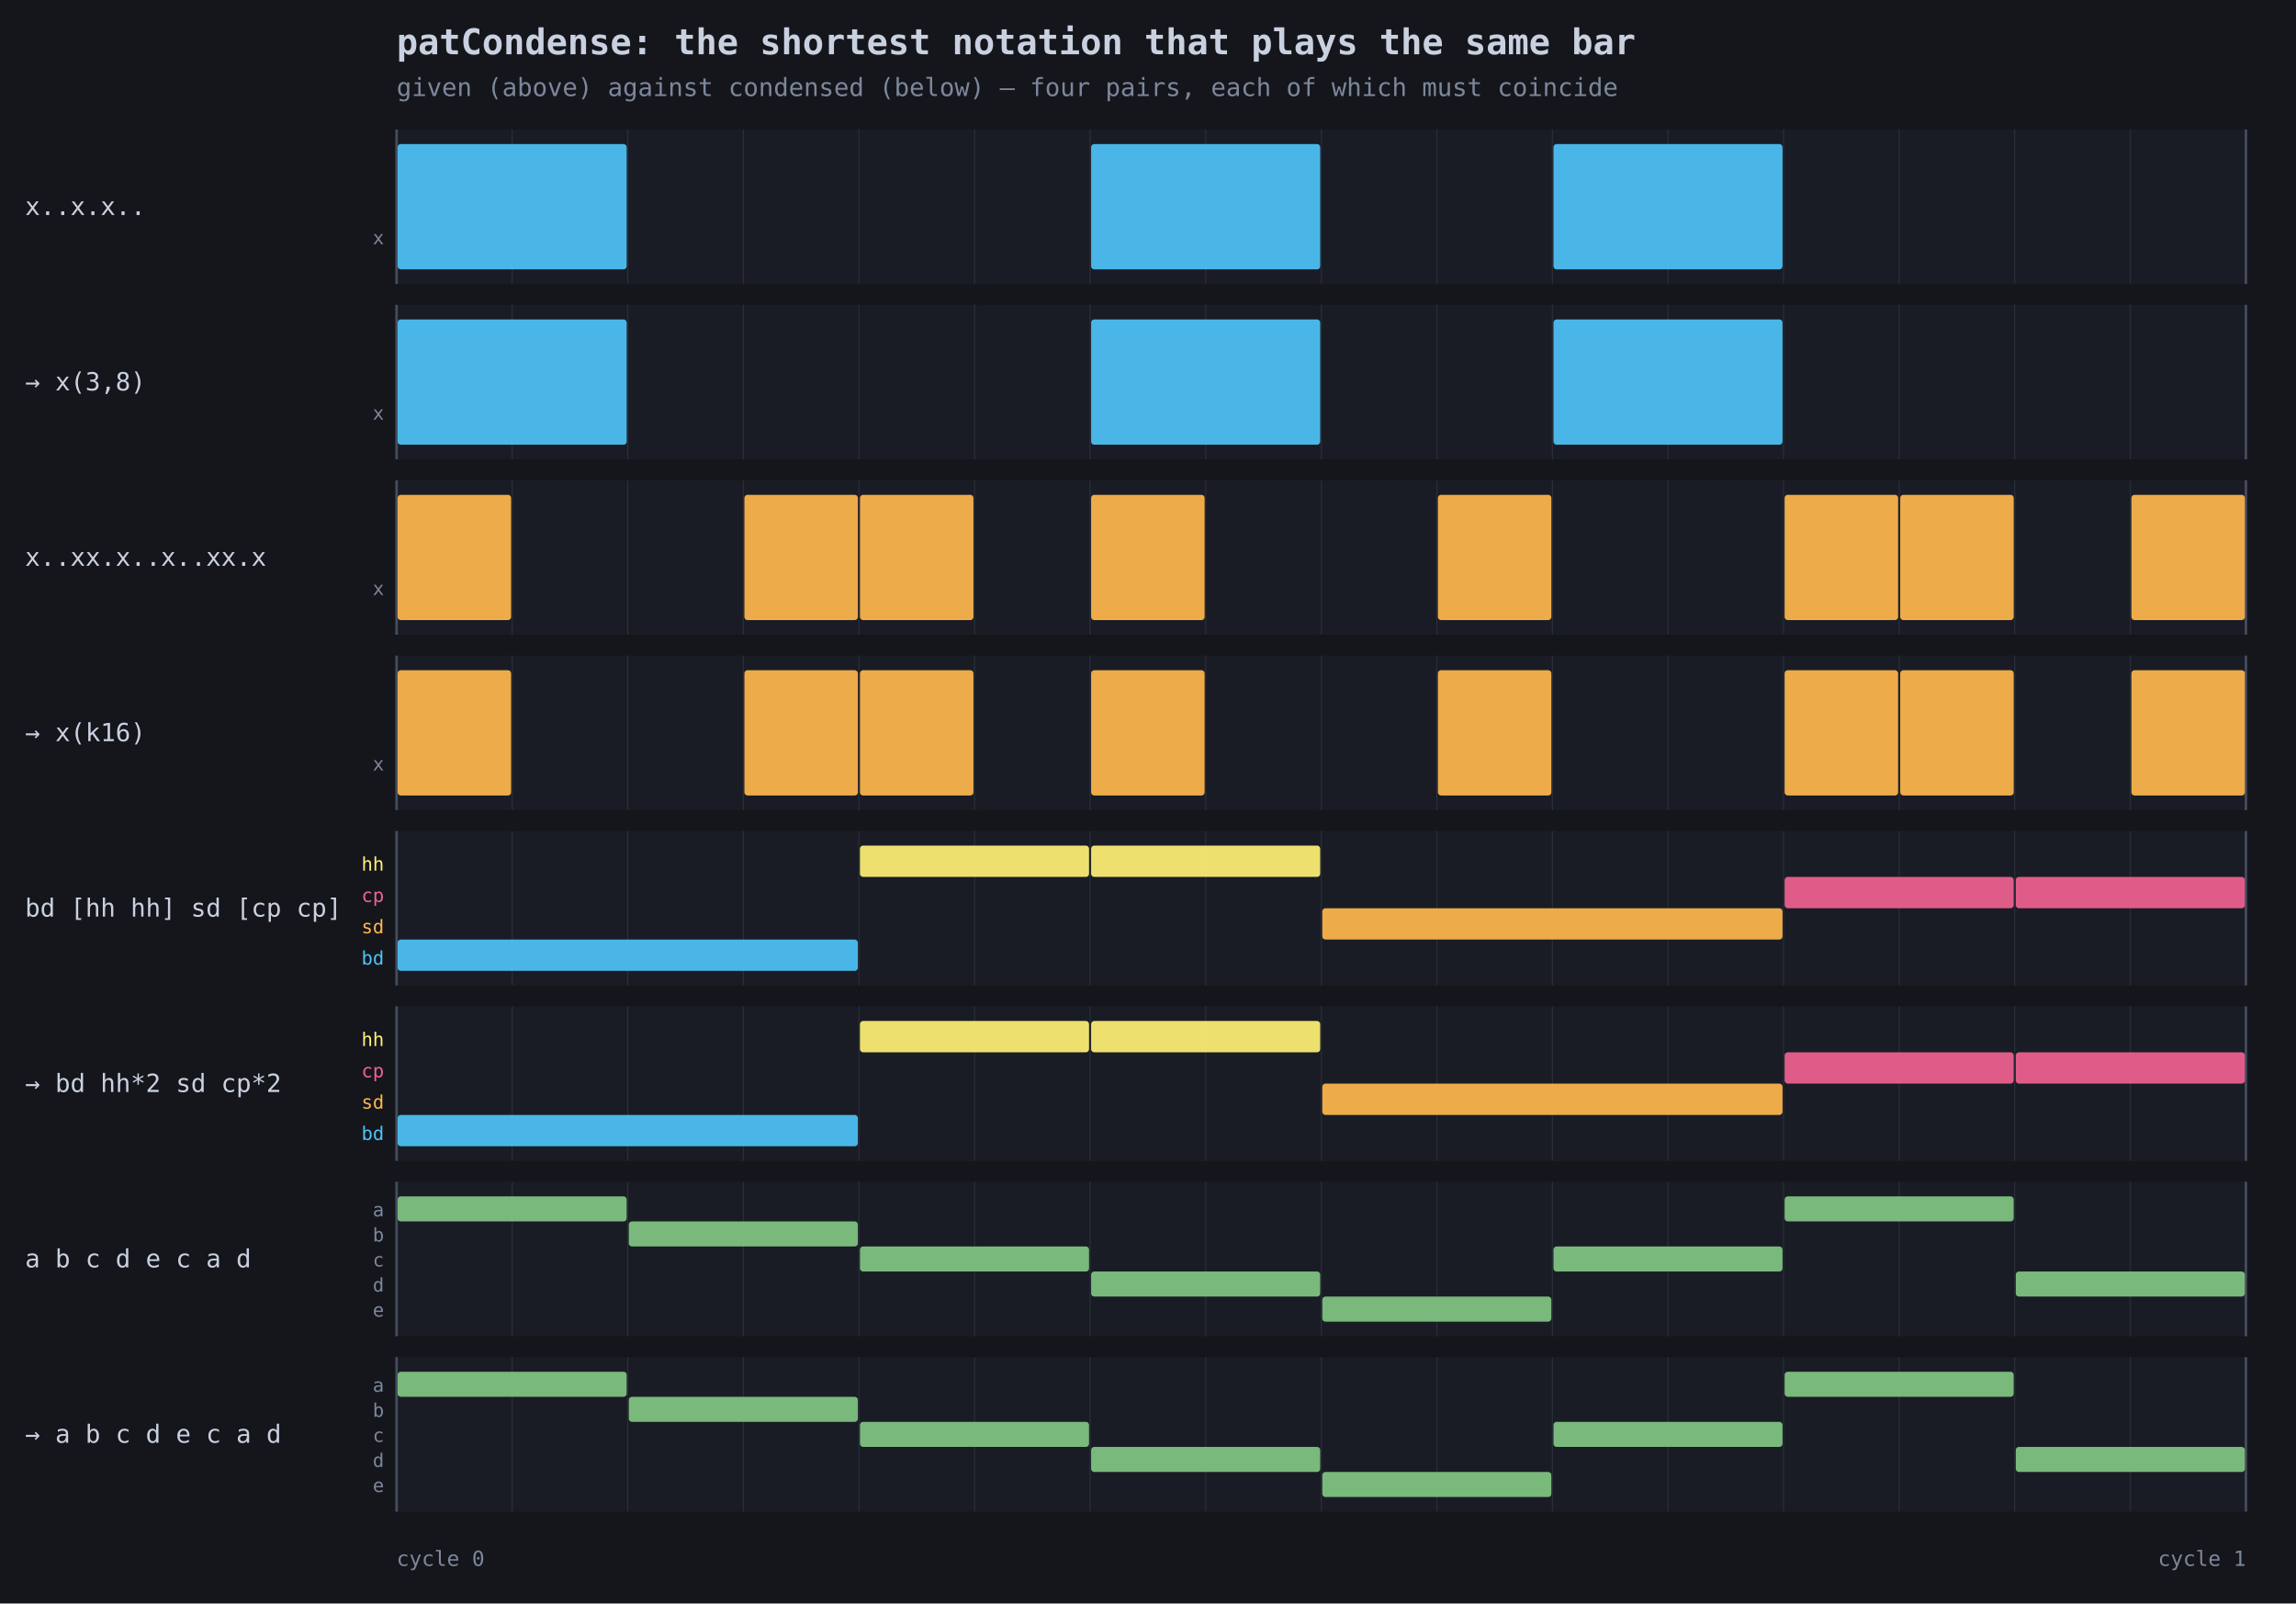
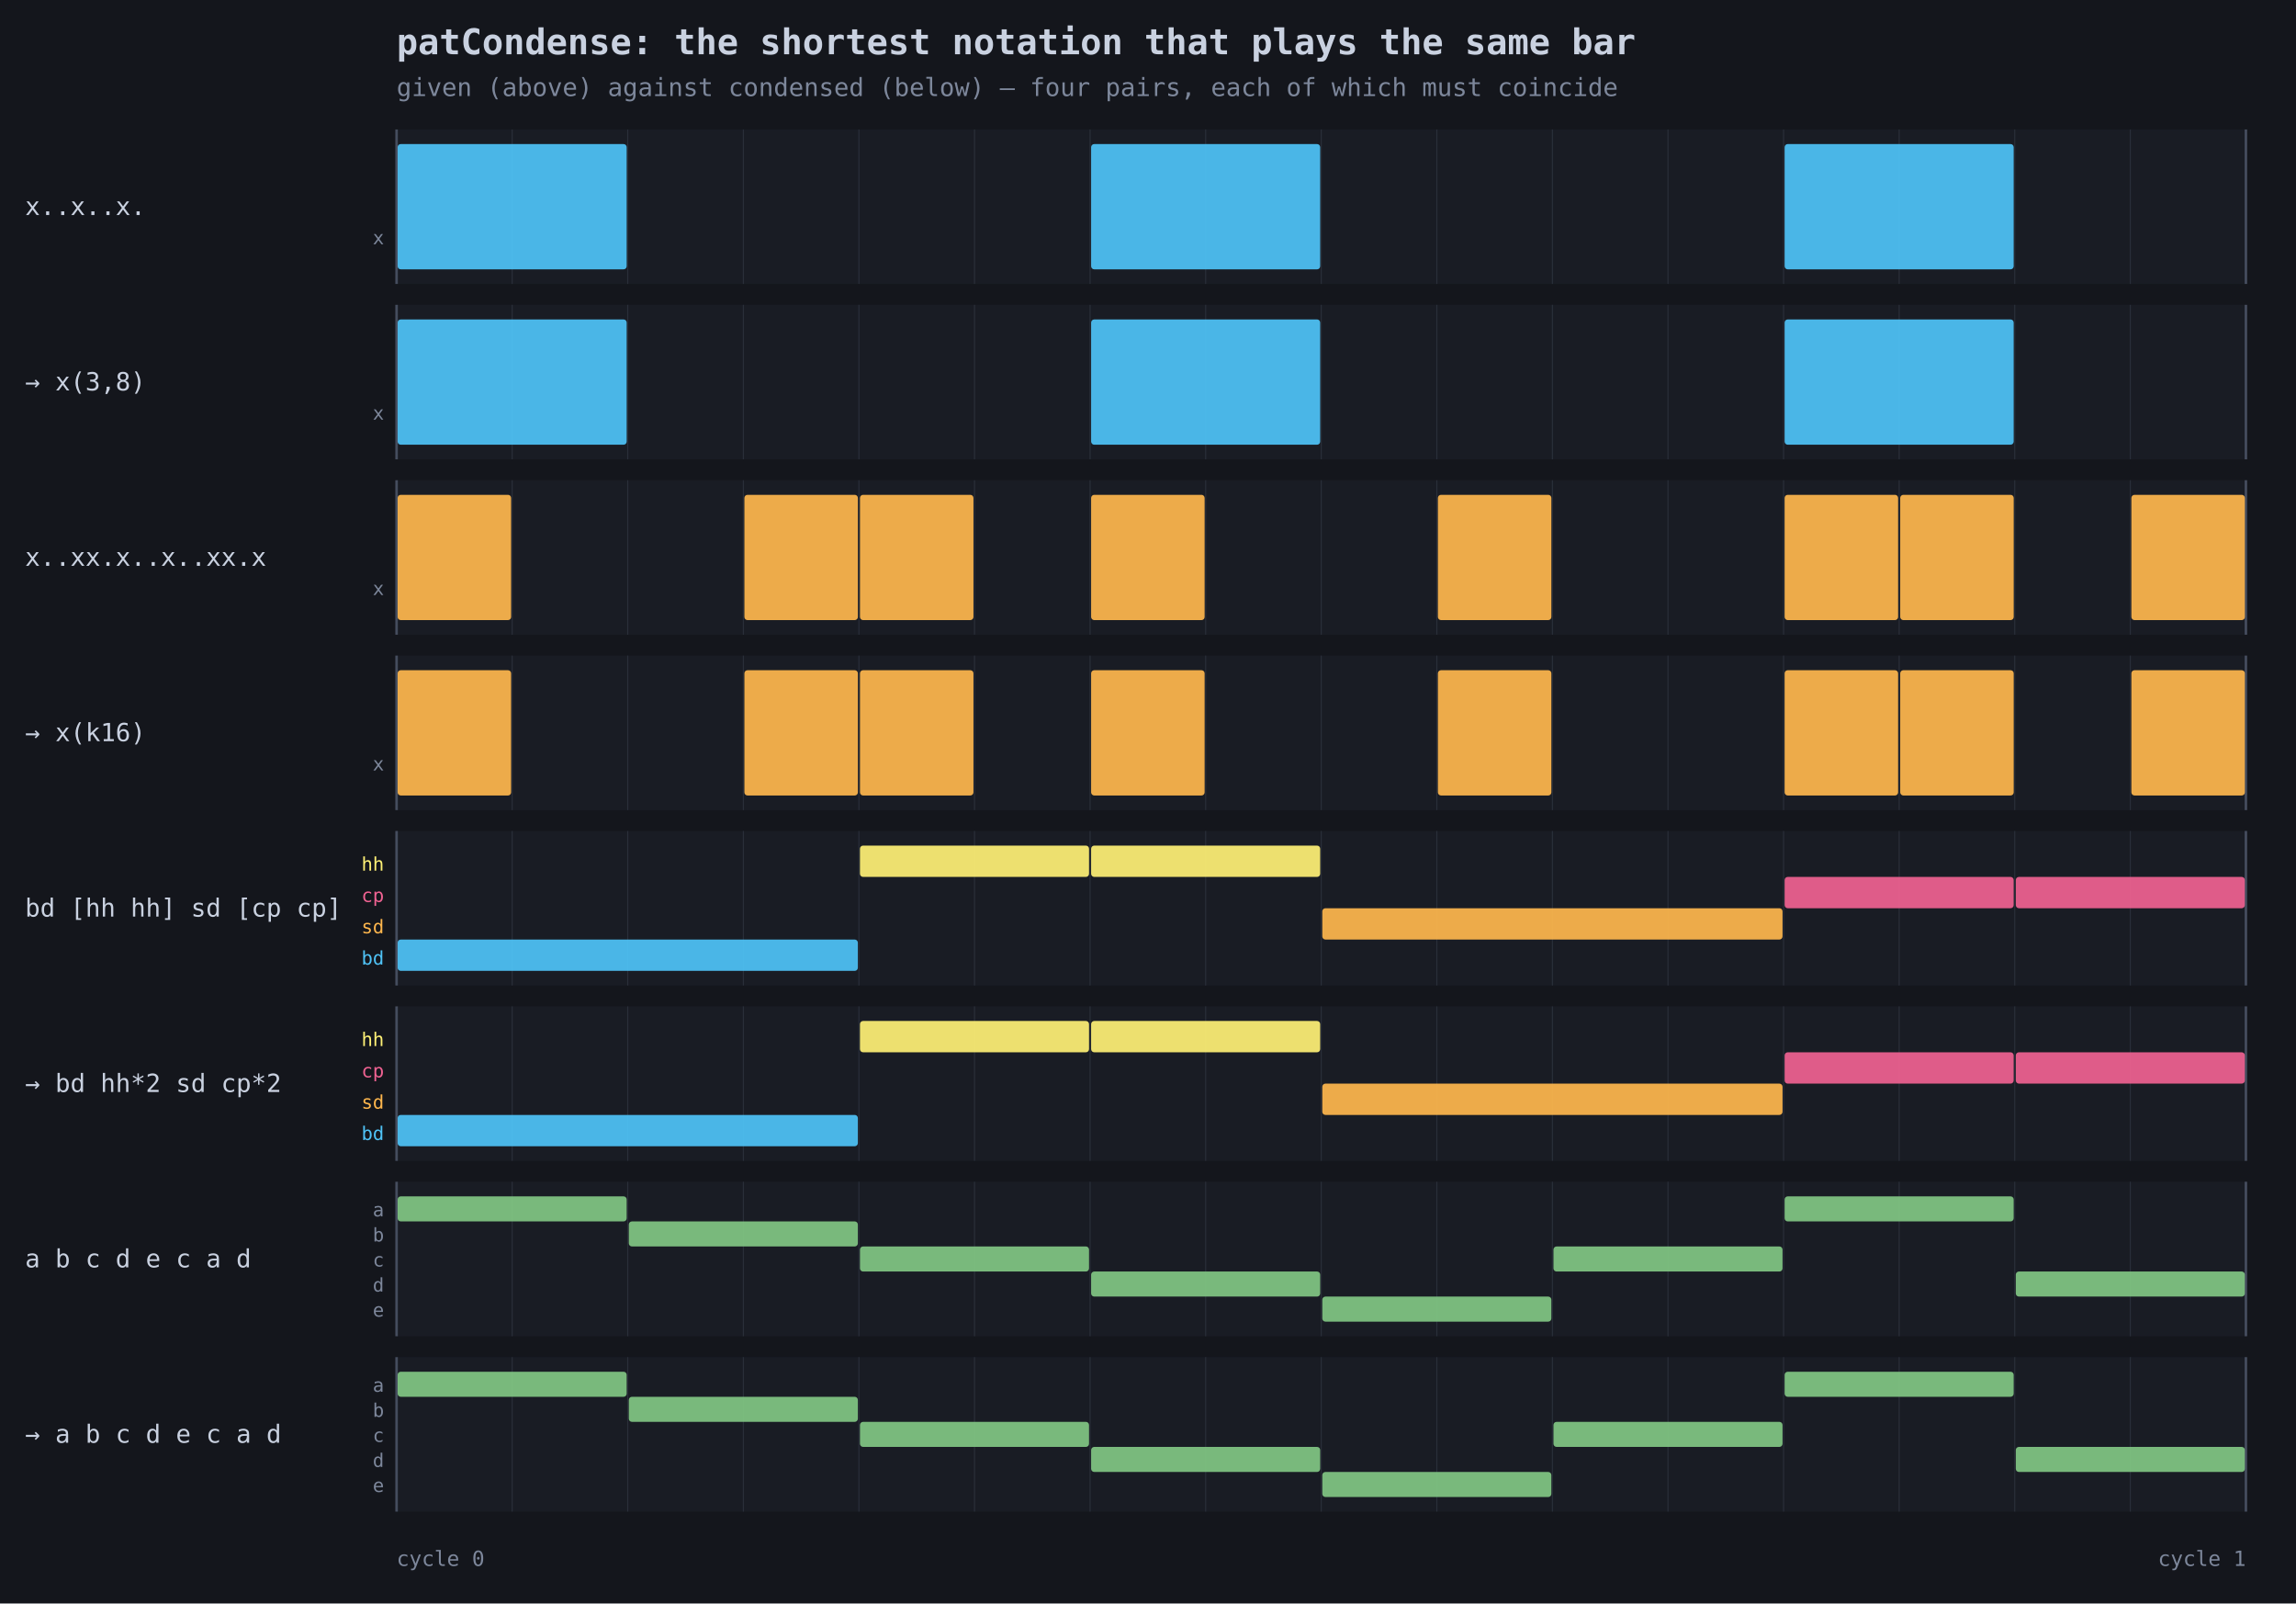
<svg xmlns="http://www.w3.org/2000/svg" width="1100" height="768" viewBox="0 0 1100 768" font-family="Iosevka, Menlo, monospace">
  <rect x="0" y="0" width="1100" height="768" fill="#14161c" />
  <text x="190" y="26" fill="#c9d1e0" font-size="17" font-weight="600" text-anchor="start">patCondense: the shortest notation that plays the same bar</text>
  <text x="190" y="46" fill="#7d879b" font-size="12" font-weight="400" text-anchor="start">given (above) against condensed (below) — four pairs, each of which must coincide</text>
  <rect x="190" y="62" width="886" height="74" fill="#191c24" />
  <line x1="190" y1="62" x2="190" y2="136" stroke="#454d5e" stroke-width="1.2" />
  <line x1="245.38" y1="62" x2="245.38" y2="136" stroke="#2a2f3a" stroke-width="0.5" />
  <line x1="300.75" y1="62" x2="300.75" y2="136" stroke="#2a2f3a" stroke-width="0.5" />
  <line x1="356.13" y1="62" x2="356.13" y2="136" stroke="#2a2f3a" stroke-width="0.5" />
  <line x1="411.50" y1="62" x2="411.50" y2="136" stroke="#2a2f3a" stroke-width="0.5" />
  <line x1="466.88" y1="62" x2="466.88" y2="136" stroke="#2a2f3a" stroke-width="0.5" />
  <line x1="522.25" y1="62" x2="522.25" y2="136" stroke="#2a2f3a" stroke-width="0.5" />
  <line x1="577.63" y1="62" x2="577.63" y2="136" stroke="#2a2f3a" stroke-width="0.5" />
  <line x1="633" y1="62" x2="633" y2="136" stroke="#2a2f3a" stroke-width="0.5" />
  <line x1="688.38" y1="62" x2="688.38" y2="136" stroke="#2a2f3a" stroke-width="0.5" />
  <line x1="743.75" y1="62" x2="743.75" y2="136" stroke="#2a2f3a" stroke-width="0.5" />
  <line x1="799.13" y1="62" x2="799.13" y2="136" stroke="#2a2f3a" stroke-width="0.5" />
  <line x1="854.50" y1="62" x2="854.50" y2="136" stroke="#2a2f3a" stroke-width="0.5" />
  <line x1="909.88" y1="62" x2="909.88" y2="136" stroke="#2a2f3a" stroke-width="0.5" />
  <line x1="965.25" y1="62" x2="965.25" y2="136" stroke="#2a2f3a" stroke-width="0.5" />
  <line x1="1020.63" y1="62" x2="1020.63" y2="136" stroke="#2a2f3a" stroke-width="0.5" />
  <line x1="1076" y1="62" x2="1076" y2="136" stroke="#454d5e" stroke-width="1.2" />
-   <text x="12" y="103" fill="#c9d1e0" font-size="12" font-weight="400" text-anchor="start">x..x.x..</text>
+   <text x="12" y="103" fill="#c9d1e0" font-size="12" font-weight="400" text-anchor="start">x..x..x.</text>
  <rect x="190.50" y="69" width="109.75" height="60" rx="1.5" fill="#4fc3f7" fill-opacity="0.92" />
  <rect x="522.75" y="69" width="109.75" height="60" rx="1.5" fill="#4fc3f7" fill-opacity="0.92" />
-   <rect x="744.25" y="69" width="109.75" height="60" rx="1.5" fill="#4fc3f7" fill-opacity="0.92" />
+   <rect x="855" y="69" width="109.75" height="60" rx="1.5" fill="#4fc3f7" fill-opacity="0.92" />
  <text x="184" y="117" fill="#7d879b" font-size="9" font-weight="400" text-anchor="end">x</text>
  <rect x="190" y="146" width="886" height="74" fill="#191c24" />
  <line x1="190" y1="146" x2="190" y2="220" stroke="#454d5e" stroke-width="1.2" />
  <line x1="245.38" y1="146" x2="245.38" y2="220" stroke="#2a2f3a" stroke-width="0.5" />
  <line x1="300.75" y1="146" x2="300.75" y2="220" stroke="#2a2f3a" stroke-width="0.5" />
  <line x1="356.13" y1="146" x2="356.13" y2="220" stroke="#2a2f3a" stroke-width="0.5" />
  <line x1="411.50" y1="146" x2="411.50" y2="220" stroke="#2a2f3a" stroke-width="0.5" />
  <line x1="466.88" y1="146" x2="466.88" y2="220" stroke="#2a2f3a" stroke-width="0.5" />
  <line x1="522.25" y1="146" x2="522.25" y2="220" stroke="#2a2f3a" stroke-width="0.5" />
  <line x1="577.63" y1="146" x2="577.63" y2="220" stroke="#2a2f3a" stroke-width="0.5" />
  <line x1="633" y1="146" x2="633" y2="220" stroke="#2a2f3a" stroke-width="0.5" />
  <line x1="688.38" y1="146" x2="688.38" y2="220" stroke="#2a2f3a" stroke-width="0.5" />
  <line x1="743.75" y1="146" x2="743.75" y2="220" stroke="#2a2f3a" stroke-width="0.5" />
  <line x1="799.13" y1="146" x2="799.13" y2="220" stroke="#2a2f3a" stroke-width="0.5" />
  <line x1="854.50" y1="146" x2="854.50" y2="220" stroke="#2a2f3a" stroke-width="0.5" />
  <line x1="909.88" y1="146" x2="909.88" y2="220" stroke="#2a2f3a" stroke-width="0.5" />
  <line x1="965.25" y1="146" x2="965.25" y2="220" stroke="#2a2f3a" stroke-width="0.5" />
  <line x1="1020.63" y1="146" x2="1020.63" y2="220" stroke="#2a2f3a" stroke-width="0.5" />
  <line x1="1076" y1="146" x2="1076" y2="220" stroke="#454d5e" stroke-width="1.2" />
  <text x="12" y="187" fill="#c9d1e0" font-size="12" font-weight="400" text-anchor="start">→ x(3,8)</text>
  <rect x="190.50" y="153" width="109.75" height="60" rx="1.5" fill="#4fc3f7" fill-opacity="0.92" />
  <rect x="522.75" y="153" width="109.75" height="60" rx="1.5" fill="#4fc3f7" fill-opacity="0.92" />
-   <rect x="744.25" y="153" width="109.75" height="60" rx="1.5" fill="#4fc3f7" fill-opacity="0.92" />
+   <rect x="855" y="153" width="109.75" height="60" rx="1.5" fill="#4fc3f7" fill-opacity="0.92" />
  <text x="184" y="201" fill="#7d879b" font-size="9" font-weight="400" text-anchor="end">x</text>
  <rect x="190" y="230" width="886" height="74" fill="#191c24" />
  <line x1="190" y1="230" x2="190" y2="304" stroke="#454d5e" stroke-width="1.2" />
  <line x1="245.38" y1="230" x2="245.38" y2="304" stroke="#2a2f3a" stroke-width="0.5" />
  <line x1="300.75" y1="230" x2="300.75" y2="304" stroke="#2a2f3a" stroke-width="0.5" />
  <line x1="356.13" y1="230" x2="356.13" y2="304" stroke="#2a2f3a" stroke-width="0.5" />
  <line x1="411.50" y1="230" x2="411.50" y2="304" stroke="#2a2f3a" stroke-width="0.5" />
  <line x1="466.88" y1="230" x2="466.88" y2="304" stroke="#2a2f3a" stroke-width="0.5" />
  <line x1="522.25" y1="230" x2="522.25" y2="304" stroke="#2a2f3a" stroke-width="0.5" />
  <line x1="577.63" y1="230" x2="577.63" y2="304" stroke="#2a2f3a" stroke-width="0.5" />
  <line x1="633" y1="230" x2="633" y2="304" stroke="#2a2f3a" stroke-width="0.5" />
  <line x1="688.38" y1="230" x2="688.38" y2="304" stroke="#2a2f3a" stroke-width="0.5" />
  <line x1="743.75" y1="230" x2="743.75" y2="304" stroke="#2a2f3a" stroke-width="0.5" />
  <line x1="799.13" y1="230" x2="799.13" y2="304" stroke="#2a2f3a" stroke-width="0.5" />
  <line x1="854.50" y1="230" x2="854.50" y2="304" stroke="#2a2f3a" stroke-width="0.5" />
  <line x1="909.88" y1="230" x2="909.88" y2="304" stroke="#2a2f3a" stroke-width="0.5" />
  <line x1="965.25" y1="230" x2="965.25" y2="304" stroke="#2a2f3a" stroke-width="0.5" />
  <line x1="1020.63" y1="230" x2="1020.63" y2="304" stroke="#2a2f3a" stroke-width="0.5" />
  <line x1="1076" y1="230" x2="1076" y2="304" stroke="#454d5e" stroke-width="1.2" />
  <text x="12" y="271" fill="#c9d1e0" font-size="12" font-weight="400" text-anchor="start">x..xx.x..x..xx.x</text>
  <rect x="190.50" y="237" width="54.38" height="60" rx="1.5" fill="#ffb74d" fill-opacity="0.92" />
  <rect x="356.63" y="237" width="54.38" height="60" rx="1.5" fill="#ffb74d" fill-opacity="0.92" />
  <rect x="412" y="237" width="54.38" height="60" rx="1.5" fill="#ffb74d" fill-opacity="0.92" />
  <rect x="522.75" y="237" width="54.38" height="60" rx="1.5" fill="#ffb74d" fill-opacity="0.92" />
  <rect x="688.88" y="237" width="54.38" height="60" rx="1.5" fill="#ffb74d" fill-opacity="0.92" />
  <rect x="855" y="237" width="54.38" height="60" rx="1.5" fill="#ffb74d" fill-opacity="0.92" />
  <rect x="910.38" y="237" width="54.38" height="60" rx="1.5" fill="#ffb74d" fill-opacity="0.92" />
  <rect x="1021.13" y="237" width="54.38" height="60" rx="1.5" fill="#ffb74d" fill-opacity="0.92" />
  <text x="184" y="285" fill="#7d879b" font-size="9" font-weight="400" text-anchor="end">x</text>
  <rect x="190" y="314" width="886" height="74" fill="#191c24" />
  <line x1="190" y1="314" x2="190" y2="388" stroke="#454d5e" stroke-width="1.2" />
  <line x1="245.38" y1="314" x2="245.38" y2="388" stroke="#2a2f3a" stroke-width="0.5" />
  <line x1="300.75" y1="314" x2="300.75" y2="388" stroke="#2a2f3a" stroke-width="0.5" />
  <line x1="356.13" y1="314" x2="356.13" y2="388" stroke="#2a2f3a" stroke-width="0.5" />
  <line x1="411.50" y1="314" x2="411.50" y2="388" stroke="#2a2f3a" stroke-width="0.5" />
  <line x1="466.88" y1="314" x2="466.88" y2="388" stroke="#2a2f3a" stroke-width="0.5" />
  <line x1="522.25" y1="314" x2="522.25" y2="388" stroke="#2a2f3a" stroke-width="0.5" />
  <line x1="577.63" y1="314" x2="577.63" y2="388" stroke="#2a2f3a" stroke-width="0.5" />
  <line x1="633" y1="314" x2="633" y2="388" stroke="#2a2f3a" stroke-width="0.5" />
  <line x1="688.38" y1="314" x2="688.38" y2="388" stroke="#2a2f3a" stroke-width="0.5" />
  <line x1="743.75" y1="314" x2="743.75" y2="388" stroke="#2a2f3a" stroke-width="0.5" />
  <line x1="799.13" y1="314" x2="799.13" y2="388" stroke="#2a2f3a" stroke-width="0.5" />
  <line x1="854.50" y1="314" x2="854.50" y2="388" stroke="#2a2f3a" stroke-width="0.5" />
  <line x1="909.88" y1="314" x2="909.88" y2="388" stroke="#2a2f3a" stroke-width="0.5" />
  <line x1="965.25" y1="314" x2="965.25" y2="388" stroke="#2a2f3a" stroke-width="0.5" />
  <line x1="1020.63" y1="314" x2="1020.63" y2="388" stroke="#2a2f3a" stroke-width="0.5" />
  <line x1="1076" y1="314" x2="1076" y2="388" stroke="#454d5e" stroke-width="1.2" />
  <text x="12" y="355" fill="#c9d1e0" font-size="12" font-weight="400" text-anchor="start">→ x(k16)</text>
  <rect x="190.50" y="321" width="54.38" height="60" rx="1.5" fill="#ffb74d" fill-opacity="0.92" />
  <rect x="356.63" y="321" width="54.38" height="60" rx="1.5" fill="#ffb74d" fill-opacity="0.92" />
  <rect x="412" y="321" width="54.38" height="60" rx="1.5" fill="#ffb74d" fill-opacity="0.92" />
  <rect x="522.75" y="321" width="54.38" height="60" rx="1.5" fill="#ffb74d" fill-opacity="0.92" />
  <rect x="688.88" y="321" width="54.38" height="60" rx="1.5" fill="#ffb74d" fill-opacity="0.92" />
  <rect x="855" y="321" width="54.38" height="60" rx="1.5" fill="#ffb74d" fill-opacity="0.92" />
  <rect x="910.38" y="321" width="54.38" height="60" rx="1.5" fill="#ffb74d" fill-opacity="0.92" />
  <rect x="1021.13" y="321" width="54.38" height="60" rx="1.5" fill="#ffb74d" fill-opacity="0.92" />
  <text x="184" y="369" fill="#7d879b" font-size="9" font-weight="400" text-anchor="end">x</text>
  <rect x="190" y="398" width="886" height="74" fill="#191c24" />
  <line x1="190" y1="398" x2="190" y2="472" stroke="#454d5e" stroke-width="1.2" />
  <line x1="245.38" y1="398" x2="245.38" y2="472" stroke="#2a2f3a" stroke-width="0.5" />
  <line x1="300.75" y1="398" x2="300.75" y2="472" stroke="#2a2f3a" stroke-width="0.5" />
  <line x1="356.13" y1="398" x2="356.13" y2="472" stroke="#2a2f3a" stroke-width="0.5" />
  <line x1="411.50" y1="398" x2="411.50" y2="472" stroke="#2a2f3a" stroke-width="0.5" />
  <line x1="466.88" y1="398" x2="466.88" y2="472" stroke="#2a2f3a" stroke-width="0.5" />
  <line x1="522.25" y1="398" x2="522.25" y2="472" stroke="#2a2f3a" stroke-width="0.5" />
  <line x1="577.63" y1="398" x2="577.63" y2="472" stroke="#2a2f3a" stroke-width="0.5" />
  <line x1="633" y1="398" x2="633" y2="472" stroke="#2a2f3a" stroke-width="0.5" />
  <line x1="688.38" y1="398" x2="688.38" y2="472" stroke="#2a2f3a" stroke-width="0.5" />
  <line x1="743.75" y1="398" x2="743.75" y2="472" stroke="#2a2f3a" stroke-width="0.5" />
  <line x1="799.13" y1="398" x2="799.13" y2="472" stroke="#2a2f3a" stroke-width="0.5" />
  <line x1="854.50" y1="398" x2="854.50" y2="472" stroke="#2a2f3a" stroke-width="0.5" />
  <line x1="909.88" y1="398" x2="909.88" y2="472" stroke="#2a2f3a" stroke-width="0.5" />
  <line x1="965.25" y1="398" x2="965.25" y2="472" stroke="#2a2f3a" stroke-width="0.5" />
  <line x1="1020.63" y1="398" x2="1020.63" y2="472" stroke="#2a2f3a" stroke-width="0.5" />
  <line x1="1076" y1="398" x2="1076" y2="472" stroke="#454d5e" stroke-width="1.2" />
  <text x="12" y="439" fill="#c9d1e0" font-size="12" font-weight="400" text-anchor="start">bd [hh hh] sd [cp cp]</text>
  <rect x="190.50" y="450" width="220.50" height="15" rx="1.5" fill="#4fc3f7" fill-opacity="0.92" />
  <rect x="412" y="405" width="109.75" height="15" rx="1.5" fill="#fff176" fill-opacity="0.92" />
  <rect x="522.75" y="405" width="109.75" height="15" rx="1.5" fill="#fff176" fill-opacity="0.92" />
  <rect x="633.50" y="435" width="220.50" height="15" rx="1.5" fill="#ffb74d" fill-opacity="0.92" />
  <rect x="855" y="420" width="109.75" height="15" rx="1.5" fill="#f06292" fill-opacity="0.92" />
  <rect x="965.75" y="420" width="109.75" height="15" rx="1.5" fill="#f06292" fill-opacity="0.92" />
  <text x="184" y="417" fill="#fff176" font-size="9" font-weight="400" text-anchor="end">hh</text>
  <text x="184" y="432" fill="#f06292" font-size="9" font-weight="400" text-anchor="end">cp</text>
  <text x="184" y="447" fill="#ffb74d" font-size="9" font-weight="400" text-anchor="end">sd</text>
  <text x="184" y="462" fill="#4fc3f7" font-size="9" font-weight="400" text-anchor="end">bd</text>
  <rect x="190" y="482" width="886" height="74" fill="#191c24" />
  <line x1="190" y1="482" x2="190" y2="556" stroke="#454d5e" stroke-width="1.2" />
  <line x1="245.38" y1="482" x2="245.38" y2="556" stroke="#2a2f3a" stroke-width="0.5" />
  <line x1="300.75" y1="482" x2="300.75" y2="556" stroke="#2a2f3a" stroke-width="0.5" />
  <line x1="356.13" y1="482" x2="356.13" y2="556" stroke="#2a2f3a" stroke-width="0.5" />
  <line x1="411.50" y1="482" x2="411.50" y2="556" stroke="#2a2f3a" stroke-width="0.5" />
  <line x1="466.88" y1="482" x2="466.88" y2="556" stroke="#2a2f3a" stroke-width="0.5" />
  <line x1="522.25" y1="482" x2="522.25" y2="556" stroke="#2a2f3a" stroke-width="0.5" />
  <line x1="577.63" y1="482" x2="577.63" y2="556" stroke="#2a2f3a" stroke-width="0.5" />
  <line x1="633" y1="482" x2="633" y2="556" stroke="#2a2f3a" stroke-width="0.5" />
  <line x1="688.38" y1="482" x2="688.38" y2="556" stroke="#2a2f3a" stroke-width="0.5" />
  <line x1="743.75" y1="482" x2="743.75" y2="556" stroke="#2a2f3a" stroke-width="0.5" />
  <line x1="799.13" y1="482" x2="799.13" y2="556" stroke="#2a2f3a" stroke-width="0.5" />
  <line x1="854.50" y1="482" x2="854.50" y2="556" stroke="#2a2f3a" stroke-width="0.5" />
  <line x1="909.88" y1="482" x2="909.88" y2="556" stroke="#2a2f3a" stroke-width="0.5" />
  <line x1="965.25" y1="482" x2="965.25" y2="556" stroke="#2a2f3a" stroke-width="0.5" />
  <line x1="1020.63" y1="482" x2="1020.63" y2="556" stroke="#2a2f3a" stroke-width="0.5" />
  <line x1="1076" y1="482" x2="1076" y2="556" stroke="#454d5e" stroke-width="1.2" />
  <text x="12" y="523" fill="#c9d1e0" font-size="12" font-weight="400" text-anchor="start">→ bd hh*2 sd cp*2</text>
  <rect x="190.50" y="534" width="220.50" height="15" rx="1.5" fill="#4fc3f7" fill-opacity="0.92" />
  <rect x="412" y="489" width="109.75" height="15" rx="1.5" fill="#fff176" fill-opacity="0.92" />
  <rect x="522.75" y="489" width="109.75" height="15" rx="1.5" fill="#fff176" fill-opacity="0.92" />
  <rect x="633.50" y="519" width="220.50" height="15" rx="1.5" fill="#ffb74d" fill-opacity="0.92" />
  <rect x="855" y="504" width="109.75" height="15" rx="1.5" fill="#f06292" fill-opacity="0.92" />
  <rect x="965.75" y="504" width="109.75" height="15" rx="1.5" fill="#f06292" fill-opacity="0.92" />
  <text x="184" y="501" fill="#fff176" font-size="9" font-weight="400" text-anchor="end">hh</text>
  <text x="184" y="516" fill="#f06292" font-size="9" font-weight="400" text-anchor="end">cp</text>
  <text x="184" y="531" fill="#ffb74d" font-size="9" font-weight="400" text-anchor="end">sd</text>
  <text x="184" y="546" fill="#4fc3f7" font-size="9" font-weight="400" text-anchor="end">bd</text>
  <rect x="190" y="566" width="886" height="74" fill="#191c24" />
  <line x1="190" y1="566" x2="190" y2="640" stroke="#454d5e" stroke-width="1.2" />
  <line x1="245.38" y1="566" x2="245.38" y2="640" stroke="#2a2f3a" stroke-width="0.5" />
  <line x1="300.75" y1="566" x2="300.75" y2="640" stroke="#2a2f3a" stroke-width="0.5" />
  <line x1="356.13" y1="566" x2="356.13" y2="640" stroke="#2a2f3a" stroke-width="0.5" />
  <line x1="411.50" y1="566" x2="411.50" y2="640" stroke="#2a2f3a" stroke-width="0.5" />
  <line x1="466.88" y1="566" x2="466.88" y2="640" stroke="#2a2f3a" stroke-width="0.5" />
  <line x1="522.25" y1="566" x2="522.25" y2="640" stroke="#2a2f3a" stroke-width="0.5" />
  <line x1="577.63" y1="566" x2="577.63" y2="640" stroke="#2a2f3a" stroke-width="0.5" />
  <line x1="633" y1="566" x2="633" y2="640" stroke="#2a2f3a" stroke-width="0.5" />
  <line x1="688.38" y1="566" x2="688.38" y2="640" stroke="#2a2f3a" stroke-width="0.5" />
  <line x1="743.75" y1="566" x2="743.75" y2="640" stroke="#2a2f3a" stroke-width="0.5" />
  <line x1="799.13" y1="566" x2="799.13" y2="640" stroke="#2a2f3a" stroke-width="0.5" />
  <line x1="854.50" y1="566" x2="854.50" y2="640" stroke="#2a2f3a" stroke-width="0.5" />
  <line x1="909.88" y1="566" x2="909.88" y2="640" stroke="#2a2f3a" stroke-width="0.5" />
  <line x1="965.25" y1="566" x2="965.25" y2="640" stroke="#2a2f3a" stroke-width="0.5" />
  <line x1="1020.63" y1="566" x2="1020.63" y2="640" stroke="#2a2f3a" stroke-width="0.5" />
  <line x1="1076" y1="566" x2="1076" y2="640" stroke="#454d5e" stroke-width="1.2" />
  <text x="12" y="607" fill="#c9d1e0" font-size="12" font-weight="400" text-anchor="start">a b c d e c a d</text>
  <rect x="190.50" y="573" width="109.75" height="12" rx="1.5" fill="#81c784" fill-opacity="0.92" />
  <rect x="301.25" y="585" width="109.75" height="12" rx="1.5" fill="#81c784" fill-opacity="0.92" />
  <rect x="412" y="597" width="109.75" height="12" rx="1.5" fill="#81c784" fill-opacity="0.92" />
  <rect x="522.75" y="609" width="109.75" height="12" rx="1.5" fill="#81c784" fill-opacity="0.92" />
  <rect x="633.50" y="621" width="109.75" height="12" rx="1.5" fill="#81c784" fill-opacity="0.92" />
  <rect x="744.25" y="597" width="109.75" height="12" rx="1.5" fill="#81c784" fill-opacity="0.92" />
  <rect x="855" y="573" width="109.75" height="12" rx="1.5" fill="#81c784" fill-opacity="0.92" />
  <rect x="965.75" y="609" width="109.75" height="12" rx="1.5" fill="#81c784" fill-opacity="0.92" />
  <text x="184" y="582.60" fill="#7d879b" font-size="9" font-weight="400" text-anchor="end">a</text>
  <text x="184" y="594.60" fill="#7d879b" font-size="9" font-weight="400" text-anchor="end">b</text>
  <text x="184" y="606.60" fill="#7d879b" font-size="9" font-weight="400" text-anchor="end">c</text>
  <text x="184" y="618.60" fill="#7d879b" font-size="9" font-weight="400" text-anchor="end">d</text>
  <text x="184" y="630.60" fill="#7d879b" font-size="9" font-weight="400" text-anchor="end">e</text>
  <rect x="190" y="650" width="886" height="74" fill="#191c24" />
  <line x1="190" y1="650" x2="190" y2="724" stroke="#454d5e" stroke-width="1.2" />
  <line x1="245.38" y1="650" x2="245.38" y2="724" stroke="#2a2f3a" stroke-width="0.5" />
  <line x1="300.75" y1="650" x2="300.75" y2="724" stroke="#2a2f3a" stroke-width="0.5" />
  <line x1="356.13" y1="650" x2="356.13" y2="724" stroke="#2a2f3a" stroke-width="0.5" />
  <line x1="411.50" y1="650" x2="411.50" y2="724" stroke="#2a2f3a" stroke-width="0.5" />
  <line x1="466.88" y1="650" x2="466.88" y2="724" stroke="#2a2f3a" stroke-width="0.5" />
  <line x1="522.25" y1="650" x2="522.25" y2="724" stroke="#2a2f3a" stroke-width="0.5" />
  <line x1="577.63" y1="650" x2="577.63" y2="724" stroke="#2a2f3a" stroke-width="0.5" />
  <line x1="633" y1="650" x2="633" y2="724" stroke="#2a2f3a" stroke-width="0.5" />
  <line x1="688.38" y1="650" x2="688.38" y2="724" stroke="#2a2f3a" stroke-width="0.5" />
  <line x1="743.75" y1="650" x2="743.75" y2="724" stroke="#2a2f3a" stroke-width="0.5" />
  <line x1="799.13" y1="650" x2="799.13" y2="724" stroke="#2a2f3a" stroke-width="0.5" />
  <line x1="854.50" y1="650" x2="854.50" y2="724" stroke="#2a2f3a" stroke-width="0.5" />
  <line x1="909.88" y1="650" x2="909.88" y2="724" stroke="#2a2f3a" stroke-width="0.5" />
  <line x1="965.25" y1="650" x2="965.25" y2="724" stroke="#2a2f3a" stroke-width="0.5" />
  <line x1="1020.63" y1="650" x2="1020.63" y2="724" stroke="#2a2f3a" stroke-width="0.5" />
  <line x1="1076" y1="650" x2="1076" y2="724" stroke="#454d5e" stroke-width="1.2" />
  <text x="12" y="691" fill="#c9d1e0" font-size="12" font-weight="400" text-anchor="start">→ a b c d e c a d</text>
  <rect x="190.50" y="657" width="109.75" height="12" rx="1.5" fill="#81c784" fill-opacity="0.92" />
  <rect x="301.25" y="669" width="109.75" height="12" rx="1.5" fill="#81c784" fill-opacity="0.92" />
  <rect x="412" y="681" width="109.75" height="12" rx="1.5" fill="#81c784" fill-opacity="0.92" />
  <rect x="522.75" y="693" width="109.75" height="12" rx="1.5" fill="#81c784" fill-opacity="0.92" />
  <rect x="633.50" y="705" width="109.75" height="12" rx="1.5" fill="#81c784" fill-opacity="0.92" />
  <rect x="744.25" y="681" width="109.75" height="12" rx="1.5" fill="#81c784" fill-opacity="0.92" />
  <rect x="855" y="657" width="109.75" height="12" rx="1.5" fill="#81c784" fill-opacity="0.92" />
  <rect x="965.75" y="693" width="109.75" height="12" rx="1.5" fill="#81c784" fill-opacity="0.92" />
  <text x="184" y="666.60" fill="#7d879b" font-size="9" font-weight="400" text-anchor="end">a</text>
  <text x="184" y="678.60" fill="#7d879b" font-size="9" font-weight="400" text-anchor="end">b</text>
  <text x="184" y="690.60" fill="#7d879b" font-size="9" font-weight="400" text-anchor="end">c</text>
  <text x="184" y="702.60" fill="#7d879b" font-size="9" font-weight="400" text-anchor="end">d</text>
  <text x="184" y="714.60" fill="#7d879b" font-size="9" font-weight="400" text-anchor="end">e</text>
  <text x="190" y="750" fill="#7d879b" font-size="10" font-weight="400" text-anchor="start">cycle 0</text>
  <text x="1076" y="750" fill="#7d879b" font-size="10" font-weight="400" text-anchor="end">cycle 1</text>
</svg>
